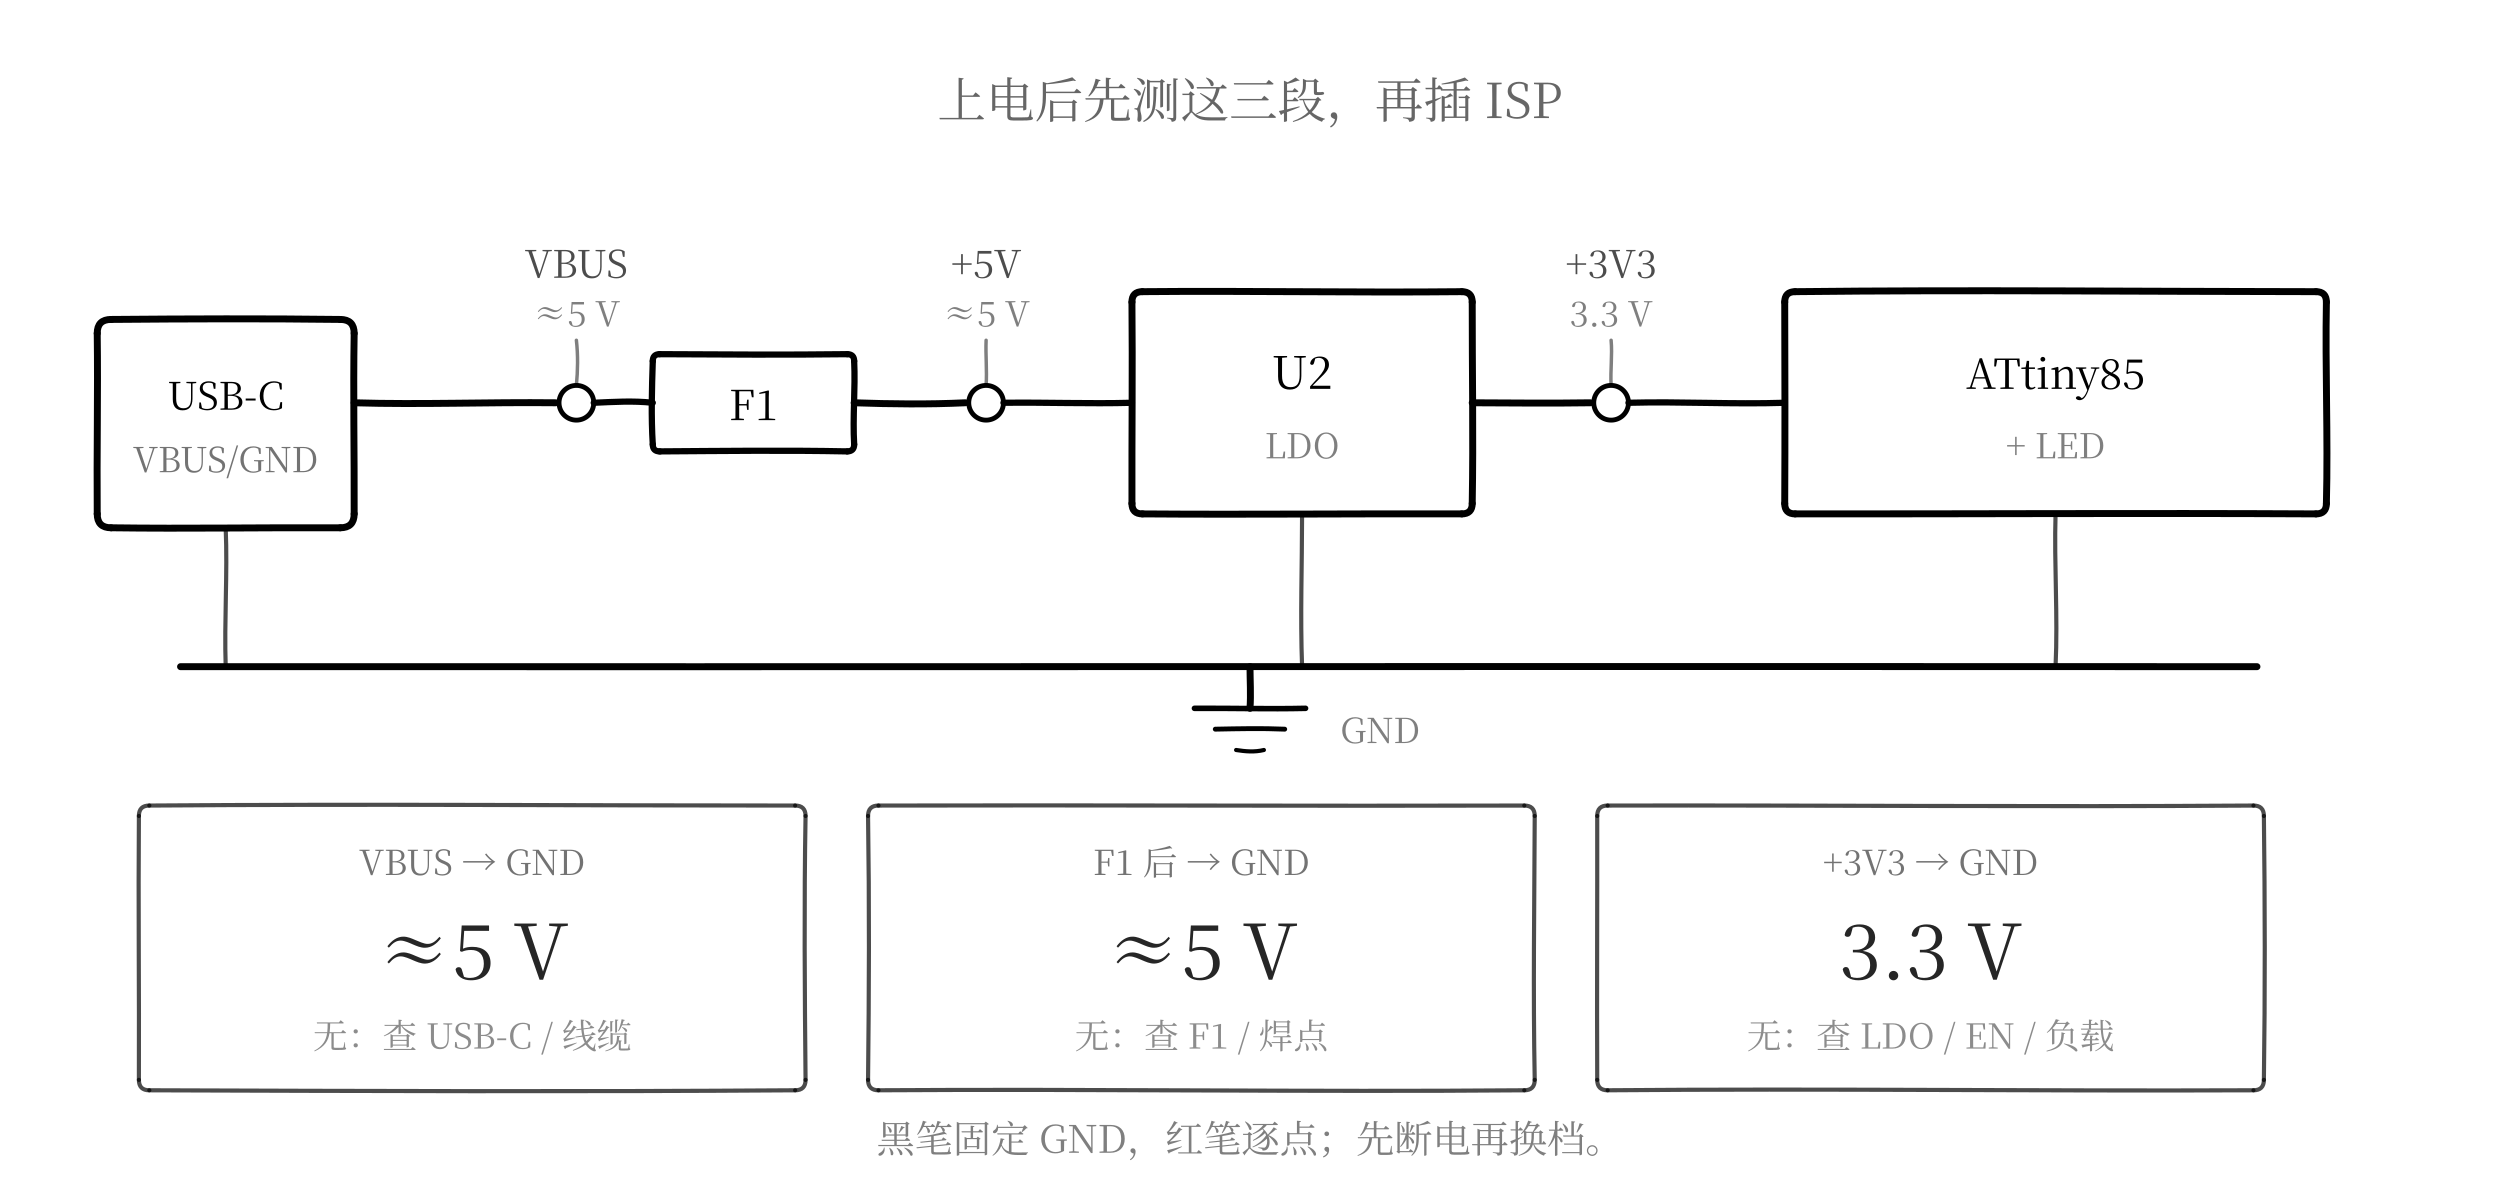
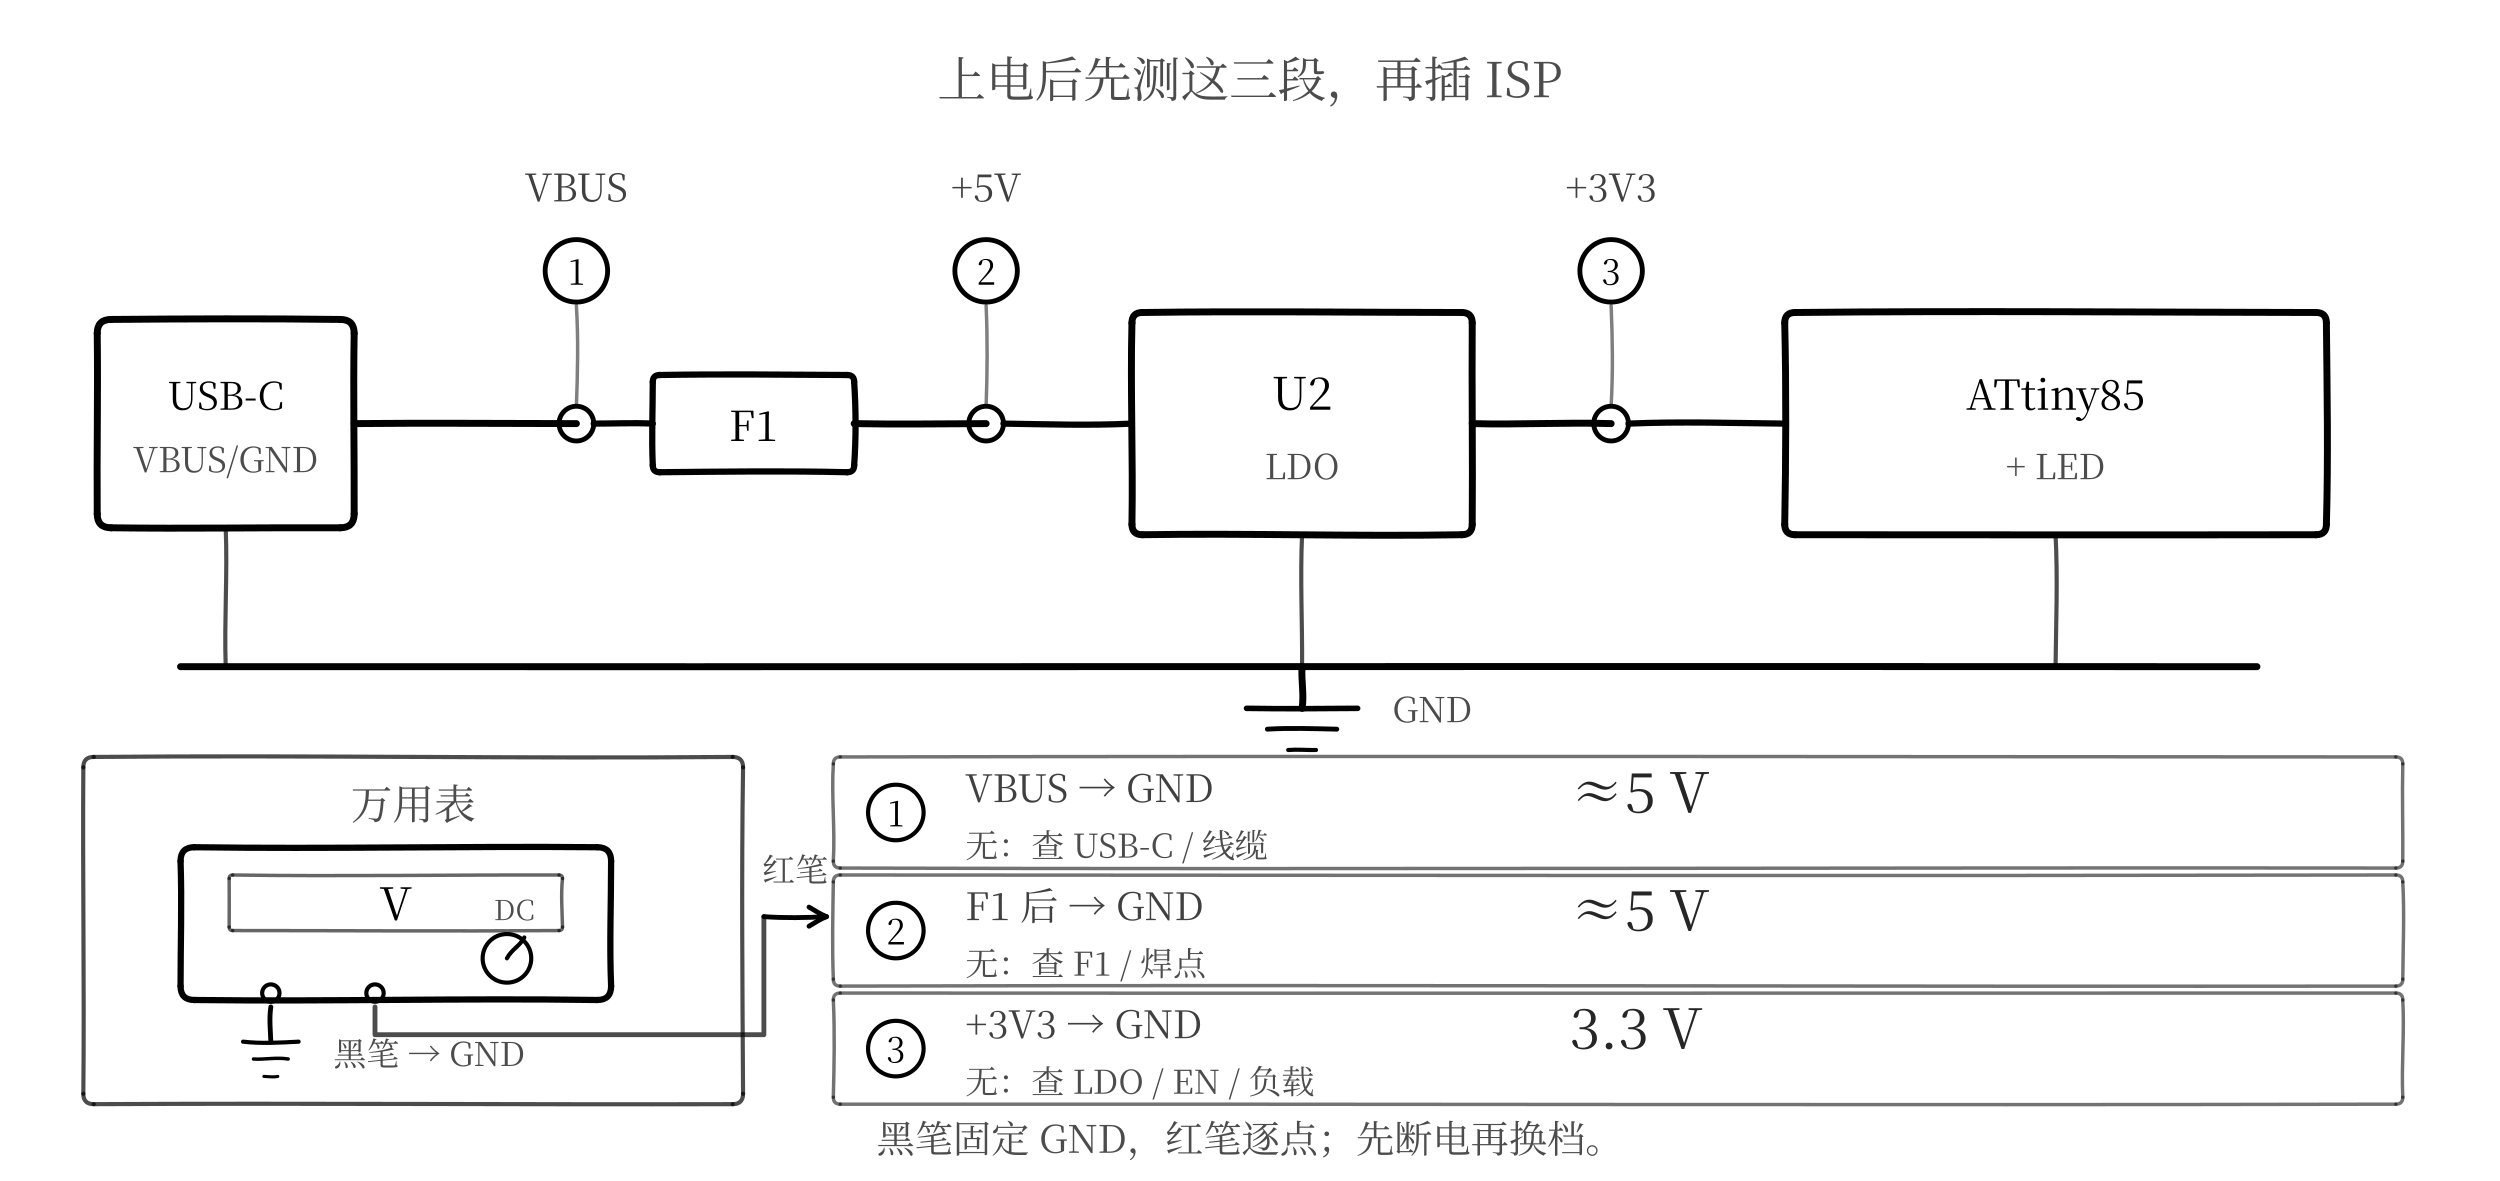
<svg xmlns="http://www.w3.org/2000/svg" viewBox="0 0 720 340" fill="none" stroke="currentColor" stroke-width="2.2" stroke-linecap="round" stroke-linejoin="round">
-   <text x="360" y="34" font-size="14" text-anchor="middle" font-family="Noto Serif CJK SC, Songti SC, SimSun, serif" fill="currentColor" stroke="none" opacity="0.6">上电后先测这三段，再插 ISP</text>
+   <text x="360" y="28" font-size="14" text-anchor="middle" font-family="Noto Serif CJK SC, Songti SC, SimSun, serif" fill="currentColor" stroke="none" opacity="0.7">上电后先测这三段，再插 ISP</text>
  <path d="M32 92C54 91.81 76 91.72 98 92" stroke-width="2" />
  <path d="M102 96C101.71 113.33 102.06 130.67 102 148" stroke-width="2" />
  <path d="M98 152C76 151.9 54 152.31 32 152" stroke-width="2" />
  <path d="M28 148C27.85 130.67 28.23 113.33 28 96" stroke-width="2" />
  <path d="M28 96Q28 92 32 92" stroke-width="2" />
  <path d="M98 92Q102 92 102 96" stroke-width="2" />
  <path d="M102 148Q102 152 98 152" stroke-width="2" />
  <path d="M32 152Q28 152 28 148" stroke-width="2" />
  <text x="65" y="118" font-size="11" text-anchor="middle" font-family="Noto Serif CJK SC, Songti SC, SimSun, serif" fill="currentColor" stroke="none">USB-C</text>
-   <text x="65" y="136" font-size="10" text-anchor="middle" font-family="Noto Serif CJK SC, Songti SC, SimSun, serif" fill="currentColor" stroke="none" opacity="0.55">VBUS/GND</text>
-   <path d="M102 116C121.33 116.59 140.67 115.77 160 116" stroke-width="2" />
-   <path d="M166 111C168.76 111 171 113.24 171 116C171 118.76 168.76 121 166 121C163.24 121 161 118.76 161 116C161 113.24 163.24 111 166 111Z" stroke-width="1.4" />
-   <path d="M166 111C166.41 106.67 166.49 102.33 166 98" stroke-width="1" opacity="0.5" />
-   <text x="166" y="80" font-size="11" text-anchor="middle" font-family="Noto Serif CJK SC, Songti SC, SimSun, serif" fill="currentColor" stroke="none" opacity="0.7">VBUS</text>
-   <text x="166" y="94" font-size="10" text-anchor="middle" font-family="Noto Serif CJK SC, Songti SC, SimSun, serif" fill="currentColor" stroke="none" opacity="0.5">≈5 V</text>
-   <path d="M190 102C208 102.08 226 102.24 244 102" stroke-width="1.8" />
-   <path d="M246 104C246.38 112 245.54 120 246 128" stroke-width="1.8" />
-   <path d="M244 130C226 129.64 208 129.88 190 130" stroke-width="1.8" />
-   <path d="M188 128C187.5 120 187.74 112 188 104" stroke-width="1.8" />
-   <path d="M188 104Q188 102 190 102" stroke-width="1.8" />
-   <path d="M244 102Q246 102 246 104" stroke-width="1.8" />
-   <path d="M246 128Q246 130 244 130" stroke-width="1.8" />
-   <path d="M190 130Q188 130 188 128" stroke-width="1.8" />
-   <text x="217" y="121" font-size="12" text-anchor="middle" font-family="Noto Serif CJK SC, Songti SC, SimSun, serif" fill="currentColor" stroke="none">F1</text>
-   <path d="M171 116C176.67 115.75 182.33 115.38 188 116" stroke-width="1.8" />
-   <path d="M246 116C256.67 116.37 267.33 116.5 278 116" stroke-width="2" />
-   <path d="M284 111C286.76 111 289 113.24 289 116C289 118.76 286.76 121 284 121C281.24 121 279 118.76 279 116C279 113.24 281.24 111 284 111Z" stroke-width="1.4" />
-   <path d="M284 111C284.29 106.67 283.82 102.33 284 98" stroke-width="1" opacity="0.5" />
-   <text x="284" y="80" font-size="11" text-anchor="middle" font-family="Noto Serif CJK SC, Songti SC, SimSun, serif" fill="currentColor" stroke="none" opacity="0.7">+5V</text>
-   <text x="284" y="94" font-size="10" text-anchor="middle" font-family="Noto Serif CJK SC, Songti SC, SimSun, serif" fill="currentColor" stroke="none" opacity="0.5">≈5 V</text>
-   <path d="M329 84C359.67 83.7 390.33 84.33 421 84" stroke-width="2" />
-   <path d="M424 87C423.97 106.33 424.35 125.67 424 145" stroke-width="2" />
-   <path d="M421 148C390.33 147.89 359.67 148.25 329 148" stroke-width="2" />
-   <path d="M326 145C325.95 125.67 326.19 106.33 326 87" stroke-width="2" />
-   <path d="M326 87Q326 84 329 84" stroke-width="2" />
-   <path d="M421 84Q424 84 424 87" stroke-width="2" />
-   <path d="M424 145Q424 148 421 148" stroke-width="2" />
-   <path d="M329 148Q326 148 326 145" stroke-width="2" />
-   <text x="375" y="112" font-size="13" text-anchor="middle" font-family="Noto Serif CJK SC, Songti SC, SimSun, serif" fill="currentColor" stroke="none">U2</text>
-   <text x="375" y="132" font-size="10" text-anchor="middle" font-family="Noto Serif CJK SC, Songti SC, SimSun, serif" fill="currentColor" stroke="none" opacity="0.5">LDO</text>
-   <path d="M289 116C301.33 115.84 313.67 116.34 326 116" stroke-width="1.8" />
-   <path d="M424 116C435.33 116.05 446.67 116.18 458 116" stroke-width="2" />
-   <path d="M464 111C466.76 111 469 113.24 469 116C469 118.76 466.76 121 464 121C461.24 121 459 118.76 459 116C459 113.24 461.24 111 464 111Z" stroke-width="1.4" />
-   <path d="M464 111C463.75 106.67 464.39 102.33 464 98" stroke-width="1" opacity="0.5" />
-   <text x="464" y="80" font-size="11" text-anchor="middle" font-family="Noto Serif CJK SC, Songti SC, SimSun, serif" fill="currentColor" stroke="none" opacity="0.7">+3V3</text>
-   <text x="464" y="94" font-size="10" text-anchor="middle" font-family="Noto Serif CJK SC, Songti SC, SimSun, serif" fill="currentColor" stroke="none" opacity="0.5">3.3 V</text>
-   <path d="M517 84C567 83.43 617 83.96 667 84" stroke-width="2" />
-   <path d="M670 87C669.64 106.33 670.5 125.67 670 145" stroke-width="2" />
-   <path d="M667 148C617 147.72 567 148.05 517 148" stroke-width="2" />
-   <path d="M514 145C514.1 125.67 514.06 106.33 514 87" stroke-width="2" />
-   <path d="M514 87Q514 84 517 84" stroke-width="2" />
-   <path d="M667 84Q670 84 670 87" stroke-width="2" />
-   <path d="M670 145Q670 148 667 148" stroke-width="2" />
-   <path d="M517 148Q514 148 514 145" stroke-width="2" />
-   <text x="592" y="112" font-size="12" text-anchor="middle" font-family="Noto Serif CJK SC, Songti SC, SimSun, serif" fill="currentColor" stroke="none">ATtiny85</text>
-   <text x="592" y="132" font-size="10" text-anchor="middle" font-family="Noto Serif CJK SC, Songti SC, SimSun, serif" fill="currentColor" stroke="none" opacity="0.5">+ LED</text>
-   <path d="M469 116C484 115.59 499 116.49 514 116" stroke-width="1.8" />
+   <text x="65" y="136" font-size="10" text-anchor="middle" font-family="Noto Serif CJK SC, Songti SC, SimSun, serif" fill="currentColor" stroke="none" opacity="0.7">VBUS/GND</text>
+   <path d="M102 122C123.33 121.78 144.67 121.98 166 122" stroke-width="2" />
+   <path d="M166 117C168.76 117 171 119.24 171 122C171 124.76 168.76 127 166 127C163.24 127 161 124.76 161 122C161 119.24 163.24 117 166 117Z" stroke-width="1.4" />
+   <path d="M166 117C166.36 107.33 166.59 97.67 166 88" stroke-width="1" opacity="0.5" />
+   <path d="M166 69C170.97 69 175 73.03 175 78C175 82.97 170.97 87 166 87C161.03 87 157 82.97 157 78C157 73.03 161.03 69 166 69Z" stroke-width="1.4" />
+   <text x="166" y="82" font-size="10" text-anchor="middle" font-family="Noto Serif CJK SC, Songti SC, SimSun, serif" fill="currentColor" stroke="none">1</text>
+   <text x="166" y="58" font-size="11" text-anchor="middle" font-family="Noto Serif CJK SC, Songti SC, SimSun, serif" fill="currentColor" stroke="none" opacity="0.75">VBUS</text>
+   <path d="M171 122C176.67 122 182.33 121.73 188 122" stroke-width="1.8" />
+   <path d="M190 108C208 107.69 226 107.91 244 108" stroke-width="1.8" />
+   <path d="M246 110C246.52 118 246.56 126 246 134" stroke-width="1.8" />
+   <path d="M244 136C226 135.57 208 135.84 190 136" stroke-width="1.8" />
+   <path d="M188 134C187.64 126 187.99 118 188 110" stroke-width="1.8" />
+   <path d="M188 110Q188 108 190 108" stroke-width="1.8" />
+   <path d="M244 108Q246 108 246 110" stroke-width="1.8" />
+   <path d="M246 134Q246 136 244 136" stroke-width="1.8" />
+   <path d="M190 136Q188 136 188 134" stroke-width="1.8" />
+   <text x="217" y="127" font-size="12" text-anchor="middle" font-family="Noto Serif CJK SC, Songti SC, SimSun, serif" fill="currentColor" stroke="none">F1</text>
+   <path d="M246 122C258.67 122.26 271.33 122.03 284 122" stroke-width="2" />
+   <path d="M284 117C286.76 117 289 119.24 289 122C289 124.76 286.76 127 284 127C281.24 127 279 124.76 279 122C279 119.24 281.24 117 284 117Z" stroke-width="1.4" />
+   <path d="M284 117C284.35 107.33 284.43 97.67 284 88" stroke-width="1" opacity="0.5" />
+   <path d="M284 69C288.97 69 293 73.03 293 78C293 82.97 288.97 87 284 87C279.03 87 275 82.97 275 78C275 73.03 279.03 69 284 69Z" stroke-width="1.4" />
+   <text x="284" y="82" font-size="10" text-anchor="middle" font-family="Noto Serif CJK SC, Songti SC, SimSun, serif" fill="currentColor" stroke="none">2</text>
+   <text x="284" y="58" font-size="11" text-anchor="middle" font-family="Noto Serif CJK SC, Songti SC, SimSun, serif" fill="currentColor" stroke="none" opacity="0.75">+5V</text>
+   <path d="M289 122C301.33 122.18 313.67 122.6 326 122" stroke-width="1.8" />
+   <path d="M329 90C359.67 89.56 390.33 89.98 421 90" stroke-width="2" />
+   <path d="M424 93C423.86 112.33 424.17 131.67 424 151" stroke-width="2" />
+   <path d="M421 154C390.33 154.54 359.67 153.52 329 154" stroke-width="2" />
+   <path d="M326 151C326.34 131.67 325.53 112.33 326 93" stroke-width="2" />
+   <path d="M326 93Q326 90 329 90" stroke-width="2" />
+   <path d="M421 90Q424 90 424 93" stroke-width="2" />
+   <path d="M424 151Q424 154 421 154" stroke-width="2" />
+   <path d="M329 154Q326 154 326 151" stroke-width="2" />
+   <text x="375" y="118" font-size="13" text-anchor="middle" font-family="Noto Serif CJK SC, Songti SC, SimSun, serif" fill="currentColor" stroke="none">U2</text>
+   <text x="375" y="138" font-size="10" text-anchor="middle" font-family="Noto Serif CJK SC, Songti SC, SimSun, serif" fill="currentColor" stroke="none" opacity="0.7">LDO</text>
+   <path d="M424 122C437.33 122.36 450.67 121.59 464 122" stroke-width="2" />
+   <path d="M464 117C466.76 117 469 119.24 469 122C469 124.76 466.76 127 464 127C461.24 127 459 124.76 459 122C459 119.24 461.24 117 464 117Z" stroke-width="1.4" />
+   <path d="M464 117C464.56 107.33 464.42 97.67 464 88" stroke-width="1" opacity="0.5" />
+   <path d="M464 69C468.97 69 473 73.03 473 78C473 82.97 468.97 87 464 87C459.03 87 455 82.97 455 78C455 73.03 459.03 69 464 69Z" stroke-width="1.4" />
+   <text x="464" y="82" font-size="10" text-anchor="middle" font-family="Noto Serif CJK SC, Songti SC, SimSun, serif" fill="currentColor" stroke="none">3</text>
+   <text x="464" y="58" font-size="11" text-anchor="middle" font-family="Noto Serif CJK SC, Songti SC, SimSun, serif" fill="currentColor" stroke="none" opacity="0.75">+3V3</text>
+   <path d="M469 122C484 121.36 499 121.85 514 122" stroke-width="1.8" />
+   <path d="M517 90C567 89.47 617 89.93 667 90" stroke-width="2" />
+   <path d="M670 93C670.2 112.33 670.55 131.67 670 151" stroke-width="2" />
+   <path d="M667 154C617 154.09 567 154.02 517 154" stroke-width="2" />
+   <path d="M514 151C514.34 131.67 514.45 112.33 514 93" stroke-width="2" />
+   <path d="M514 93Q514 90 517 90" stroke-width="2" />
+   <path d="M667 90Q670 90 670 93" stroke-width="2" />
+   <path d="M670 151Q670 154 667 154" stroke-width="2" />
+   <path d="M517 154Q514 154 514 151" stroke-width="2" />
+   <text x="592" y="118" font-size="12" text-anchor="middle" font-family="Noto Serif CJK SC, Songti SC, SimSun, serif" fill="currentColor" stroke="none">ATtiny85</text>
+   <text x="592" y="138" font-size="10" text-anchor="middle" font-family="Noto Serif CJK SC, Songti SC, SimSun, serif" fill="currentColor" stroke="none" opacity="0.7">+ LED</text>
  <path d="M52 192C251.33 192.07 450.67 191.88 650 192" stroke-width="2" />
  <path d="M65 152C65.56 165.33 64.55 178.67 65 192" stroke-width="1.2" opacity="0.7" />
-   <path d="M375 148C375 162.67 374.45 177.33 375 192" stroke-width="1.2" opacity="0.7" />
-   <path d="M592 148C591.56 162.67 592.7 177.33 592 192" stroke-width="1.2" opacity="0.7" />
-   <path d="M360 192C360.01 196 360.28 200 360 204" stroke-width="2" />
-   <path d="M344 204C354.67 203.93 365.33 204.25 376 204" stroke-width="1.6" />
-   <path d="M350 210C356.67 209.87 363.33 209.71 370 210" stroke-width="1.4" />
-   <path d="M356 216C358.67 216.42 361.33 216.66 364 216" stroke-width="1.2" />
-   <text x="386" y="214" font-size="10" text-anchor="start" font-family="Noto Serif CJK SC, Songti SC, SimSun, serif" fill="currentColor" stroke="none" opacity="0.5">GND</text>
-   <path d="M43 232C105 231.51 167 232.01 229 232" stroke-width="1.2" opacity="0.7" />
-   <path d="M232 235C231.56 260.33 231.76 285.67 232 311" stroke-width="1.2" opacity="0.7" />
-   <path d="M229 314C167 314.46 105 314.22 43 314" stroke-width="1.2" opacity="0.7" />
-   <path d="M40 311C40.1 285.67 39.8 260.33 40 235" stroke-width="1.2" opacity="0.7" />
-   <path d="M40 235Q40 232 43 232" stroke-width="1.2" opacity="0.7" />
-   <path d="M229 232Q232 232 232 235" stroke-width="1.2" opacity="0.7" />
-   <path d="M232 311Q232 314 229 314" stroke-width="1.2" opacity="0.7" />
-   <path d="M43 314Q40 314 40 311" stroke-width="1.2" opacity="0.7" />
-   <text x="136" y="252" font-size="10" text-anchor="middle" font-family="Noto Serif CJK SC, Songti SC, SimSun, serif" fill="currentColor" stroke="none" opacity="0.55">VBUS → GND</text>
-   <text x="136" y="282" font-size="22" text-anchor="middle" font-family="Noto Serif CJK SC, Songti SC, SimSun, serif" fill="currentColor" stroke="none" opacity="0.85">≈5 V</text>
-   <text x="136" y="302" font-size="10" text-anchor="middle" font-family="Noto Serif CJK SC, Songti SC, SimSun, serif" fill="currentColor" stroke="none" opacity="0.45">无：查 USB-C / 线缆</text>
-   <path d="M253 232C315 231.83 377 232.18 439 232" stroke-width="1.2" opacity="0.7" />
-   <path d="M442 235C441.9 260.33 441.51 285.67 442 311" stroke-width="1.2" opacity="0.7" />
-   <path d="M439 314C377 314.54 315 313.57 253 314" stroke-width="1.2" opacity="0.7" />
-   <path d="M250 311C250.29 285.67 250.38 260.33 250 235" stroke-width="1.2" opacity="0.7" />
-   <path d="M250 235Q250 232 253 232" stroke-width="1.2" opacity="0.7" />
-   <path d="M439 232Q442 232 442 235" stroke-width="1.2" opacity="0.7" />
-   <path d="M442 311Q442 314 439 314" stroke-width="1.2" opacity="0.7" />
-   <path d="M253 314Q250 314 250 311" stroke-width="1.2" opacity="0.7" />
-   <text x="346" y="252" font-size="10" text-anchor="middle" font-family="Noto Serif CJK SC, Songti SC, SimSun, serif" fill="currentColor" stroke="none" opacity="0.55">F1 后 → GND</text>
-   <text x="346" y="282" font-size="22" text-anchor="middle" font-family="Noto Serif CJK SC, Songti SC, SimSun, serif" fill="currentColor" stroke="none" opacity="0.85">≈5 V</text>
-   <text x="346" y="302" font-size="10" text-anchor="middle" font-family="Noto Serif CJK SC, Songti SC, SimSun, serif" fill="currentColor" stroke="none" opacity="0.45">无：查 F1 / 焊点</text>
-   <path d="M463 232C525 231.87 587 232.44 649 232" stroke-width="1.2" opacity="0.7" />
-   <path d="M652 235C652.31 260.33 652.36 285.67 652 311" stroke-width="1.2" opacity="0.7" />
-   <path d="M649 314C587 314.27 525 313.46 463 314" stroke-width="1.2" opacity="0.7" />
-   <path d="M460 311C459.88 285.67 460.05 260.33 460 235" stroke-width="1.2" opacity="0.7" />
-   <path d="M460 235Q460 232 463 232" stroke-width="1.2" opacity="0.7" />
-   <path d="M649 232Q652 232 652 235" stroke-width="1.2" opacity="0.7" />
-   <path d="M652 311Q652 314 649 314" stroke-width="1.2" opacity="0.7" />
-   <path d="M463 314Q460 314 460 311" stroke-width="1.2" opacity="0.7" />
-   <text x="556" y="252" font-size="10" text-anchor="middle" font-family="Noto Serif CJK SC, Songti SC, SimSun, serif" fill="currentColor" stroke="none" opacity="0.55">+3V3 → GND</text>
-   <text x="556" y="282" font-size="22" text-anchor="middle" font-family="Noto Serif CJK SC, Songti SC, SimSun, serif" fill="currentColor" stroke="none" opacity="0.85">3.3 V</text>
-   <text x="556" y="302" font-size="10" text-anchor="middle" font-family="Noto Serif CJK SC, Songti SC, SimSun, serif" fill="currentColor" stroke="none" opacity="0.45">无：查 LDO / EN / 负载</text>
-   <text x="360" y="332" font-size="11" text-anchor="middle" font-family="Noto Serif CJK SC, Songti SC, SimSun, serif" fill="currentColor" stroke="none" opacity="0.5">黑笔固定 GND，红笔逐点；先断电再换档。</text>
+   <path d="M375 154C374.41 166.67 375.1 179.33 375 192" stroke-width="1.2" opacity="0.7" />
+   <path d="M592 154C592.66 166.67 592.14 179.33 592 192" stroke-width="1.2" opacity="0.7" />
+   <path d="M375 192C374.71 196 375.63 200 375 204" stroke-width="2" />
+   <path d="M359 204C369.67 204.18 380.33 204.09 391 204" stroke-width="1.6" />
+   <path d="M365 210C371.67 209.6 378.33 209.86 385 210" stroke-width="1.4" />
+   <path d="M371 216C373.67 215.78 376.33 216.06 379 216" stroke-width="1.2" />
+   <text x="401" y="208" font-size="10" text-anchor="start" font-family="Noto Serif CJK SC, Songti SC, SimSun, serif" fill="currentColor" stroke="none" opacity="0.7">GND</text>
+   <path d="M27 218C88.33 217.45 149.67 218.52 211 218" stroke-width="1.2" opacity="0.7" />
+   <path d="M214 221C213.54 252.33 213.82 283.67 214 315" stroke-width="1.2" opacity="0.7" />
+   <path d="M211 318C149.67 318.17 88.33 317.67 27 318" stroke-width="1.2" opacity="0.7" />
+   <path d="M24 315C24.32 283.67 23.77 252.33 24 221" stroke-width="1.2" opacity="0.7" />
+   <path d="M24 221Q24 218 27 218" stroke-width="1.2" opacity="0.7" />
+   <path d="M211 218Q214 218 214 221" stroke-width="1.2" opacity="0.7" />
+   <path d="M214 315Q214 318 211 318" stroke-width="1.2" opacity="0.7" />
+   <path d="M27 318Q24 318 24 315" stroke-width="1.2" opacity="0.7" />
+   <text x="119" y="236" font-size="12" text-anchor="middle" font-family="Noto Serif CJK SC, Songti SC, SimSun, serif" fill="currentColor" stroke="none" opacity="0.7">万用表</text>
+   <path d="M56 244C94.67 244.55 133.33 243.65 172 244" stroke-width="1.8" />
+   <path d="M176 248C176.01 260 175.5 272 176 284" stroke-width="1.8" />
+   <path d="M172 288C133.33 287.43 94.67 288.47 56 288" stroke-width="1.8" />
+   <path d="M52 284C52 272 52.41 260 52 248" stroke-width="1.8" />
+   <path d="M52 248Q52 244 56 244" stroke-width="1.8" />
+   <path d="M172 244Q176 244 176 248" stroke-width="1.8" />
+   <path d="M176 284Q176 288 172 288" stroke-width="1.8" />
+   <path d="M56 288Q52 288 52 284" stroke-width="1.8" />
+   <path d="M67 252C98.33 252.44 129.67 251.92 161 252" stroke-width="1" opacity="0.6" />
+   <path d="M162 253C161.51 257.67 161.91 262.33 162 267" stroke-width="1" opacity="0.6" />
+   <path d="M161 268C129.67 268.24 98.33 268 67 268" stroke-width="1" opacity="0.6" />
+   <path d="M66 267C66.07 262.33 65.99 257.67 66 253" stroke-width="1" opacity="0.6" />
+   <path d="M66 253Q66 252 67 252" stroke-width="1" opacity="0.6" />
+   <path d="M161 252Q162 252 162 253" stroke-width="1" opacity="0.6" />
+   <path d="M162 267Q162 268 161 268" stroke-width="1" opacity="0.6" />
+   <path d="M67 268Q66 268 66 267" stroke-width="1" opacity="0.6" />
+   <text x="114" y="265" font-size="13" text-anchor="middle" font-family="Noto Serif CJK SC, Songti SC, SimSun, serif" fill="currentColor" stroke="none">V</text>
+   <text x="154" y="265" font-size="8" text-anchor="end" font-family="Noto Serif CJK SC, Songti SC, SimSun, serif" fill="currentColor" stroke="none" opacity="0.7">DC</text>
+   <path d="M146 269C149.87 269 153 272.13 153 276C153 279.87 149.87 283 146 283C142.13 283 139 279.87 139 276C139 272.13 142.13 269 146 269Z" stroke-width="1.2" />
+   <path d="M146 276C147.19 273.6 149.79 272.38 151 270" stroke-width="1.2" />
+   <path d="M78 283.5C79.38 283.5 80.5 284.62 80.5 286C80.5 287.38 79.38 288.5 78 288.5C76.62 288.5 75.5 287.38 75.5 286C75.5 284.62 76.62 283.5 78 283.5Z" stroke-width="1.2" />
+   <path d="M108 283.5C109.38 283.5 110.5 284.62 110.5 286C110.5 287.38 109.38 288.5 108 288.5C106.62 288.5 105.5 287.38 105.5 286C105.5 284.62 106.62 283.5 108 283.5Z" stroke-width="1.2" />
+   <path d="M78 290C77.5 293.33 77.87 296.67 78 300" stroke-width="1.4" />
+   <path d="M70 300C75.33 300.62 80.67 300.27 86 300" stroke-width="1.2" />
+   <path d="M73 305C76.33 305.2 79.67 304.44 83 305" stroke-width="1" />
+   <path d="M76 310C77.33 310.03 78.67 310.31 80 310" stroke-width="0.9" />
+   <text x="96" y="307" font-size="9.5" text-anchor="start" font-family="Noto Serif CJK SC, Songti SC, SimSun, serif" fill="currentColor" stroke="none" opacity="0.7">黑笔 → GND</text>
+   <path d="M108 290 L108 298 L220 298 L220 264" stroke-width="1.4" opacity="0.7" />
+   <path d="M220 264C226 264.42 232 264.32 238 264" stroke-width="1.4" />
+   <path d="M238 264C236.24 263.25 234.63 262.24 233 261.25" stroke-width="1.4" />
+   <path d="M238 264C236.21 264.7 234.64 265.78 233 266.75" stroke-width="1.4" />
+   <text x="229" y="254" font-size="9.5" text-anchor="middle" font-family="Noto Serif CJK SC, Songti SC, SimSun, serif" fill="currentColor" stroke="none" opacity="0.7">红笔</text>
+   <path d="M242 218C391.33 217.7 540.67 217.92 690 218" stroke-width="1" opacity="0.55" />
+   <path d="M692 220C691.79 229.33 692.08 238.67 692 248" stroke-width="1" opacity="0.55" />
+   <path d="M690 250C540.67 249.81 391.33 250.44 242 250" stroke-width="1" opacity="0.55" />
+   <path d="M240 248C240.53 238.67 239.42 229.33 240 220" stroke-width="1" opacity="0.55" />
+   <path d="M240 220Q240 218 242 218" stroke-width="1" opacity="0.55" />
+   <path d="M690 218Q692 218 692 220" stroke-width="1" opacity="0.55" />
+   <path d="M692 248Q692 250 690 250" stroke-width="1" opacity="0.55" />
+   <path d="M242 250Q240 250 240 248" stroke-width="1" opacity="0.55" />
+   <path d="M258 226C262.42 226 266 229.58 266 234C266 238.42 262.42 242 258 242C253.58 242 250 238.42 250 234C250 229.58 253.58 226 258 226Z" stroke-width="1.2" />
+   <text x="258" y="238" font-size="10" text-anchor="middle" font-family="Noto Serif CJK SC, Songti SC, SimSun, serif" fill="currentColor" stroke="none">1</text>
+   <text x="278" y="231" font-size="11" text-anchor="start" font-family="Noto Serif CJK SC, Songti SC, SimSun, serif" fill="currentColor" stroke="none" opacity="0.75">VBUS → GND</text>
+   <text x="452" y="234" font-size="16" text-anchor="start" font-family="Noto Serif CJK SC, Songti SC, SimSun, serif" fill="currentColor" stroke="none" opacity="0.85">≈5 V</text>
+   <text x="278" y="247" font-size="9.5" text-anchor="start" font-family="Noto Serif CJK SC, Songti SC, SimSun, serif" fill="currentColor" stroke="none" opacity="0.7">无：查 USB-C / 线缆</text>
+   <path d="M242 252C391.33 252.08 540.67 252.29 690 252" stroke-width="1" opacity="0.55" />
+   <path d="M692 254C692.5 263.33 692.08 272.67 692 282" stroke-width="1" opacity="0.55" />
+   <path d="M690 284C540.67 284.19 391.33 283.58 242 284" stroke-width="1" opacity="0.55" />
+   <path d="M240 282C239.63 272.67 239.85 263.33 240 254" stroke-width="1" opacity="0.55" />
+   <path d="M240 254Q240 252 242 252" stroke-width="1" opacity="0.55" />
+   <path d="M690 252Q692 252 692 254" stroke-width="1" opacity="0.55" />
+   <path d="M692 282Q692 284 690 284" stroke-width="1" opacity="0.55" />
+   <path d="M242 284Q240 284 240 282" stroke-width="1" opacity="0.55" />
+   <path d="M258 260C262.42 260 266 263.58 266 268C266 272.42 262.42 276 258 276C253.58 276 250 272.42 250 268C250 263.58 253.58 260 258 260Z" stroke-width="1.2" />
+   <text x="258" y="272" font-size="10" text-anchor="middle" font-family="Noto Serif CJK SC, Songti SC, SimSun, serif" fill="currentColor" stroke="none">2</text>
+   <text x="278" y="265" font-size="11" text-anchor="start" font-family="Noto Serif CJK SC, Songti SC, SimSun, serif" fill="currentColor" stroke="none" opacity="0.75">F1 后 → GND</text>
+   <text x="452" y="268" font-size="16" text-anchor="start" font-family="Noto Serif CJK SC, Songti SC, SimSun, serif" fill="currentColor" stroke="none" opacity="0.85">≈5 V</text>
+   <text x="278" y="281" font-size="9.5" text-anchor="start" font-family="Noto Serif CJK SC, Songti SC, SimSun, serif" fill="currentColor" stroke="none" opacity="0.7">无：查 F1 / 焊点</text>
+   <path d="M242 286C391.33 286.12 540.67 285.98 690 286" stroke-width="1" opacity="0.55" />
+   <path d="M692 288C692.52 297.33 691.58 306.67 692 316" stroke-width="1" opacity="0.55" />
+   <path d="M690 318C540.67 318.35 391.33 317.91 242 318" stroke-width="1" opacity="0.55" />
+   <path d="M240 316C240.23 306.67 240.44 297.33 240 288" stroke-width="1" opacity="0.55" />
+   <path d="M240 288Q240 286 242 286" stroke-width="1" opacity="0.55" />
+   <path d="M690 286Q692 286 692 288" stroke-width="1" opacity="0.55" />
+   <path d="M692 316Q692 318 690 318" stroke-width="1" opacity="0.55" />
+   <path d="M242 318Q240 318 240 316" stroke-width="1" opacity="0.55" />
+   <path d="M258 294C262.42 294 266 297.58 266 302C266 306.42 262.42 310 258 310C253.58 310 250 306.42 250 302C250 297.58 253.58 294 258 294Z" stroke-width="1.2" />
+   <text x="258" y="306" font-size="10" text-anchor="middle" font-family="Noto Serif CJK SC, Songti SC, SimSun, serif" fill="currentColor" stroke="none">3</text>
+   <text x="278" y="299" font-size="11" text-anchor="start" font-family="Noto Serif CJK SC, Songti SC, SimSun, serif" fill="currentColor" stroke="none" opacity="0.75">+3V3 → GND</text>
+   <text x="452" y="302" font-size="16" text-anchor="start" font-family="Noto Serif CJK SC, Songti SC, SimSun, serif" fill="currentColor" stroke="none" opacity="0.85">3.3 V</text>
+   <text x="278" y="315" font-size="9.5" text-anchor="start" font-family="Noto Serif CJK SC, Songti SC, SimSun, serif" fill="currentColor" stroke="none" opacity="0.7">无：查 LDO / EN / 负载</text>
+   <text x="360" y="332" font-size="11" text-anchor="middle" font-family="Noto Serif CJK SC, Songti SC, SimSun, serif" fill="currentColor" stroke="none" opacity="0.7">黑笔固定 GND，红笔逐点；先断电再换档。</text>
</svg>
